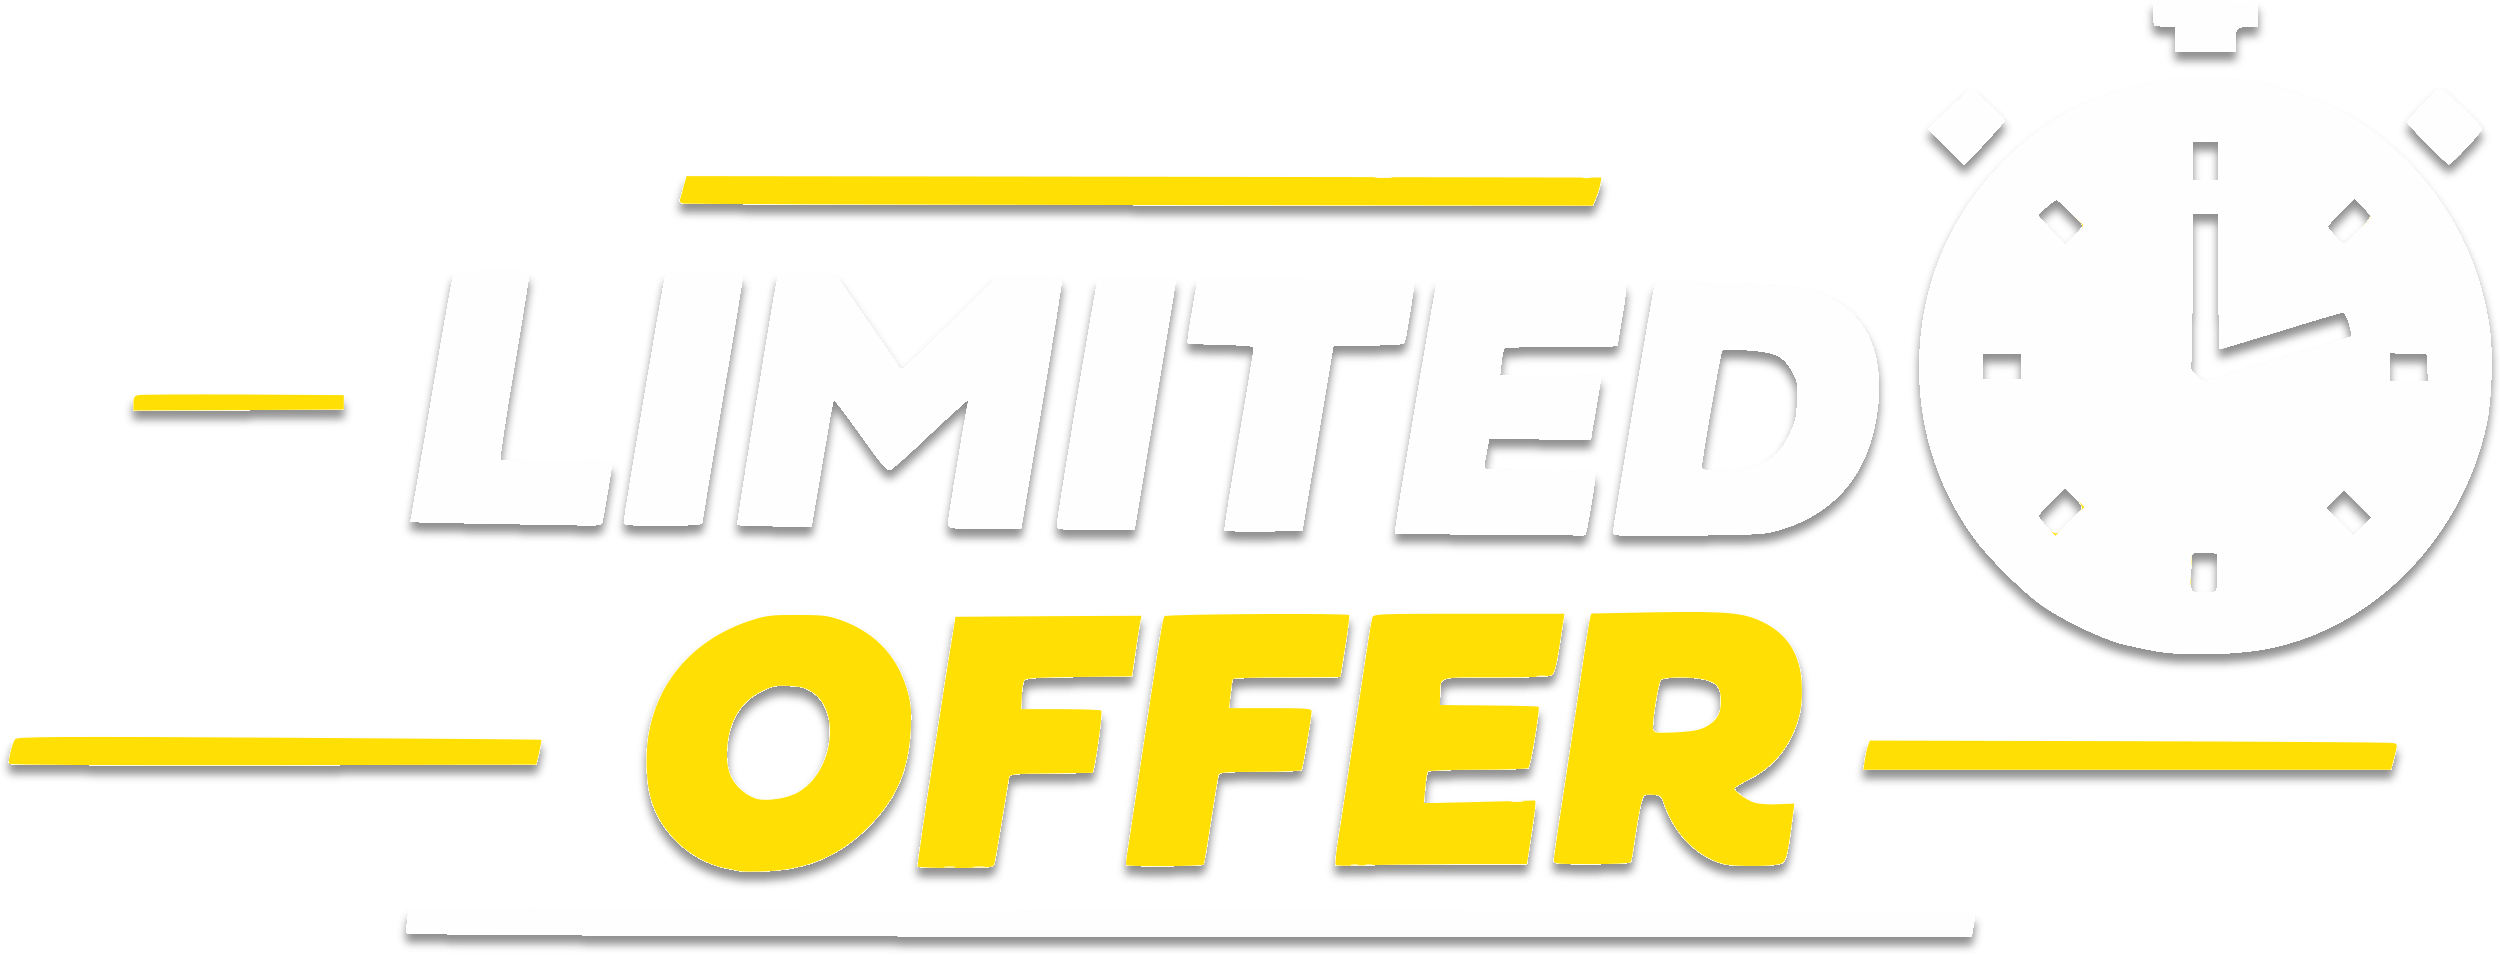
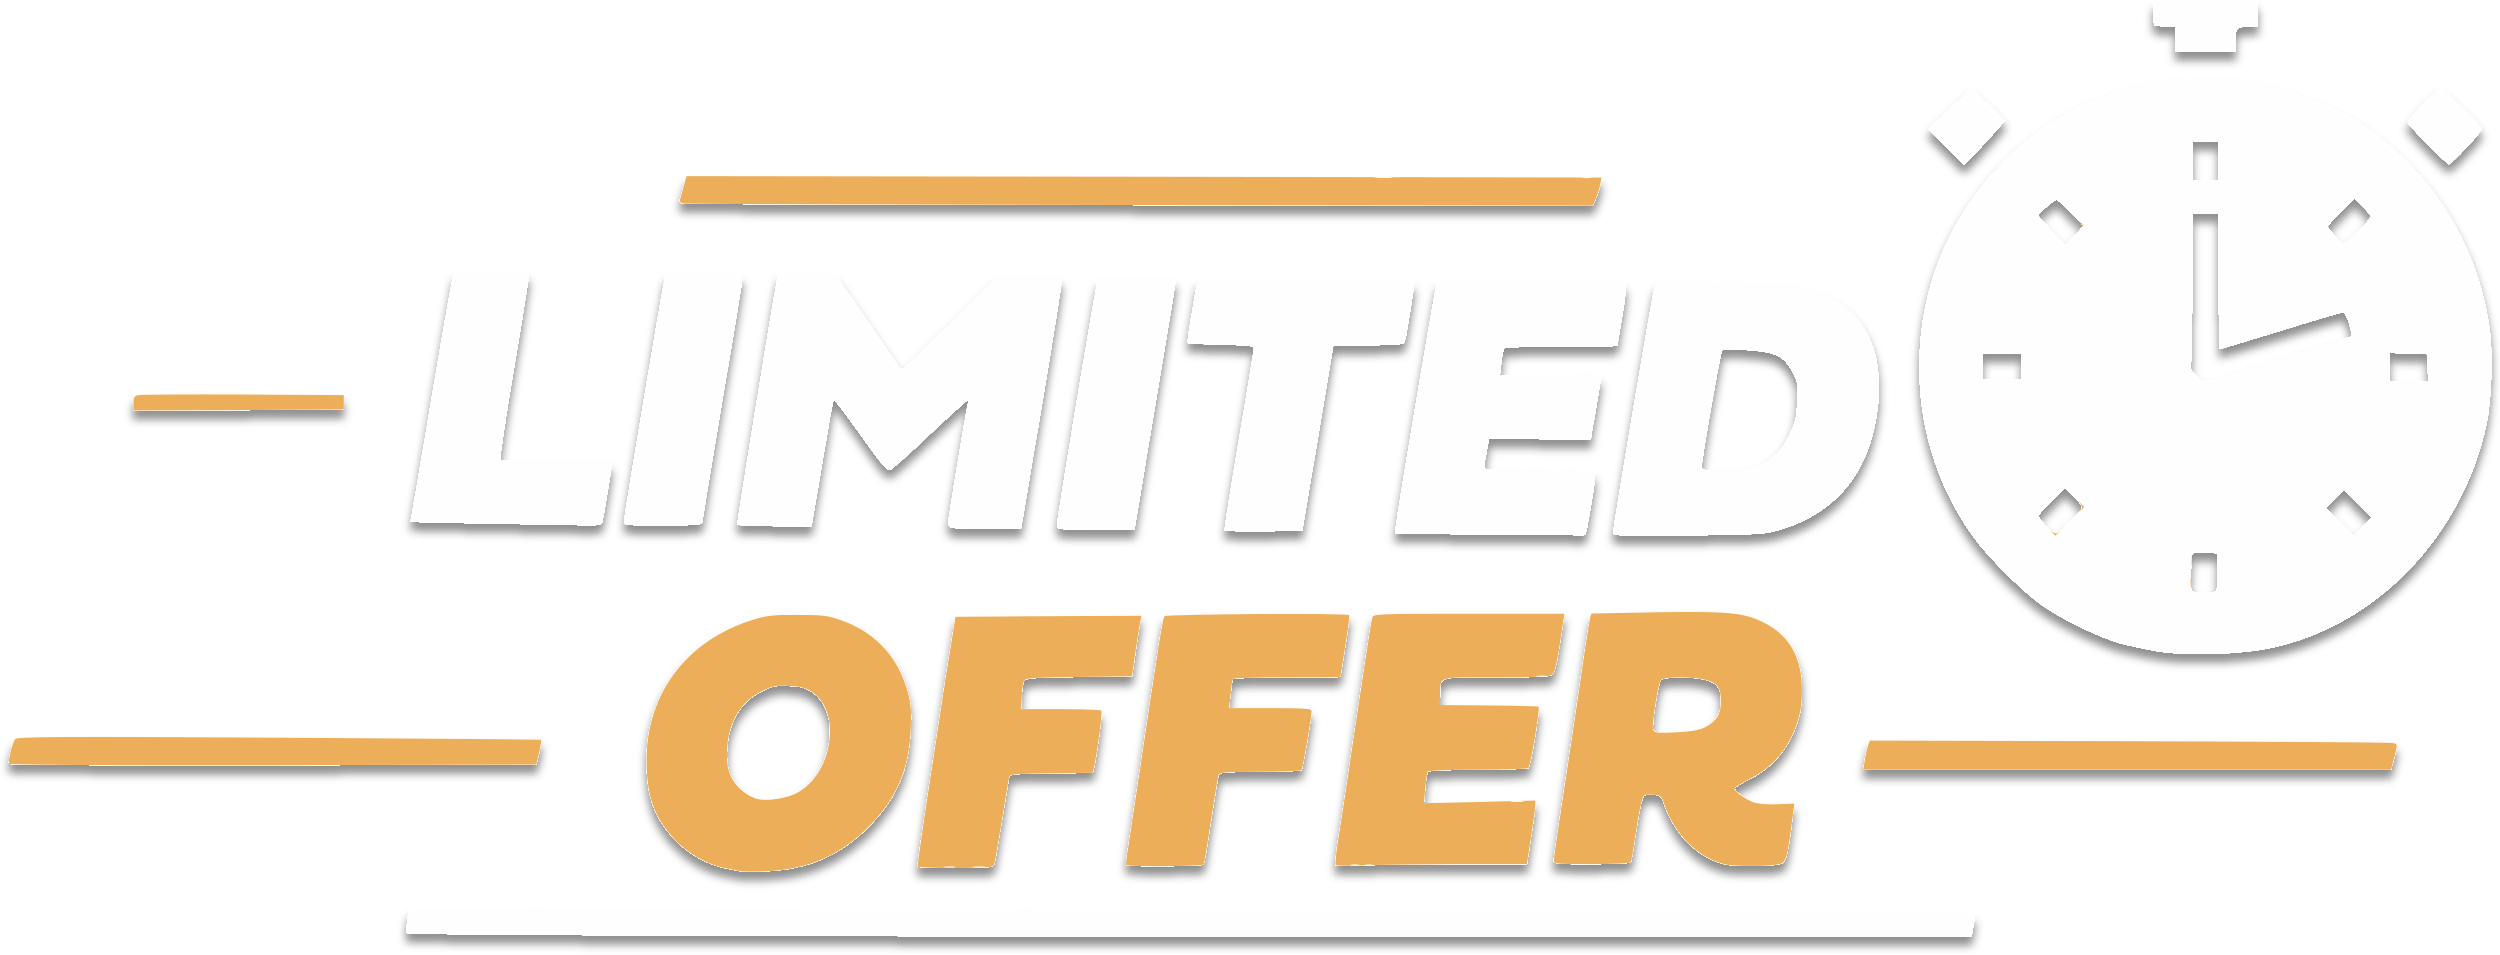
<svg xmlns="http://www.w3.org/2000/svg" width="1218" height="465" viewBox="0 0 1218 465" fill="none">
  <g filter="url(#filter0_dd_145_203)">
-     <path d="M360.5 424.4C359.4 424.2 356 423.5 353 422.9C344.5 421.2 334.8 415.6 328.5 408.8C318.7 398.2 315 387.9 315 370.4C315 337.8 334.6 311.9 367 301.9C373.4 299.9 376.6 299.5 388.5 299.6C401.1 299.6 403.2 299.9 409.9 302.2C427 308.4 437.9 320.4 442.5 338C443.8 343 444.1 347 443.7 355.5C442.7 375.5 436.6 389.4 423 403C409 417 393.5 423.6 373 424.5C367.2 424.7 361.6 424.7 360.5 424.4ZM387.9 386.5C405.5 377.6 410.4 346.9 395.7 337.2C392.5 335.1 390.2 334.4 384.5 334.2C378.3 333.8 376.5 334.2 371.7 336.5C361.2 341.4 355.2 351 354.3 364.2C353.5 375.2 356.1 381.4 363.5 386.7C365.2 387.8 367.6 389 369 389.3C374 390.4 383 389 387.9 386.5Z" fill="#FFDF04" />
-     <path d="M447 422.1C447 420.9 451.6 389.2 453.5 377.5C454.3 372.6 455.8 362.2 457 354.5C459 340.9 462 321.9 464.4 307.5L465.5 300.5L510.8 300.2L556.1 300L555.4 303.6C555 305.6 554 312.3 553.1 318.4L551.5 329.5L525.9 329.8C506 330 500 330.3 499.1 331.4C498.5 332.1 497.9 335.6 497.8 339.1L497.5 345.5H516.7C527.2 345.5 536.1 345.8 536.5 346.2C537.2 346.8 534.9 364.7 533.2 373L532.4 376.5L512.2 376.8C492.2 377 492 377.1 491.5 379.3C491.3 380.5 489.7 390.1 488 400.5C486.3 411 484.7 420.2 484.4 421.1C484 422.6 481.7 422.8 465.5 422.9C455.3 422.9 447 422.6 447 422.1Z" fill="#FFDF04" />
-     <path d="M548.8 421.5C548.5 421.2 548.7 418.6 549.2 415.7C549.6 412.9 551.8 398.6 554 384C565 310.3 566.4 301.2 567.4 300.2C568.5 299.2 656.7 298.6 657.3 299.7C657.6 300.1 656.7 307 655.4 315C654.1 323 653 329.6 653 329.8C653 329.9 641.3 330 627.1 330C612.8 330 600.9 330.3 600.7 330.8C600.4 331.2 599.9 334.5 599.5 338.3L598.8 345H618.9C635.7 345 639 345.2 639 346.4C639 349.5 634.7 374.5 634.1 375.2C633.8 375.6 624.6 376 613.7 376C594.3 376.1 594 376.2 593.5 378.3C593.2 379.5 591.6 389.5 589.9 400.4C588.3 411.4 586.7 420.7 586.4 421.2C585.8 422.1 549.7 422.3 548.8 421.5Z" fill="#FFDF04" />
-     <path d="M650.7 421.4C650.5 420.9 650.8 416.7 651.5 412C652.3 407.3 654.5 392.7 656.5 379.5C658.4 366.3 660.7 351.2 661.5 346C662.3 340.8 664.1 328.9 665.5 319.5C666.9 310.2 668.3 301.7 668.6 300.8C669.1 299.1 672.2 299 715.7 299H762.2L761.6 302.8C758.8 322 757.7 327.6 756.2 328.8C755 329.7 747.9 330 728.8 330C699.7 330 701.9 329.3 701.6 338.3L701.5 343.5L725.4 343.7C738.5 343.8 749.4 344.1 749.6 344.3C750.4 345.1 745.7 373.5 744.6 374.2C744 374.6 732.8 375 719.8 375C706.8 375 695.9 375.4 695.6 375.9C695.3 376.4 694.7 380 694.4 384L693.7 391.3L720.8 390.7L748 390V392.2C748 393.4 747.3 398.9 746.4 404.5C745.6 410 744.7 416 744.4 417.8L743.9 421H710.2C691.7 421.1 670.8 421.3 663.9 421.6C656.9 422 651 421.8 650.7 421.4Z" fill="#FFDF04" />
-     <path d="M840.4 421.1C827.4 417.9 816 406.8 810.9 392.1C809.5 387.8 809.1 387.5 805.5 387.2C803.4 387 801.4 387.2 800.9 387.7C799.9 388.7 798.4 395.9 796.4 409.3C795.7 414.7 794.8 419.6 794.5 420.1C794.1 420.6 785.7 421 775.4 421C758.5 421 757 420.9 757 419.3C757 417.6 759.6 400.4 763.5 375C765.5 361.7 769.4 335.9 772 317.6C773.9 305.1 774.9 299.1 775.4 298.9C775.4 298.9 789.5 298.6 806.6 298.3C841.4 297.8 849 298.4 858.5 302.9C870.7 308.7 877.1 318.6 877.8 333C878.3 343.3 877 350.1 873 358.6C868.6 367.8 861.6 374.9 852.5 379.5C848.4 381.6 845 383.7 845 384.1C845 385.6 851.2 390 854.9 391.1C857 391.7 862.2 392.1 866.5 391.8L874.2 391.5L873.7 395.5C870.3 421.5 870.6 420.5 864.4 421.4C858.4 422.2 844.4 422 840.4 421.1ZM830.7 354.3C836.4 351.3 838.5 347.8 838.4 341.5C838.4 334.9 836.6 332.6 830.5 331.1C824.4 329.6 810.5 329.7 809.2 331.3C807.8 333 804.6 353.5 805.4 355.6C806 357.1 807.3 357.2 816.5 356.8C824.1 356.4 828 355.7 830.7 354.3Z" fill="#FFDF04" />
-     <path d="M908.5 370.3C908.9 367.8 909.6 364.6 910.1 363.2L911 360.8L1035.8 361.1C1104.4 361.3 1162.2 361.7 1164.3 361.9C1168.6 362.3 1168.4 361.6 1165.9 371.3L1164.9 375H1036.3H907.8L908.5 370.3Z" fill="#FFDF04" />
-     <path d="M4.5 372.1C3.8 370.9 5.9 362 7.4 360.1C8.3 358.9 27.7 358.8 136 359.4C206.1 359.8 263.6 360.3 263.7 360.4C263.9 360.6 263.4 363.3 262.7 366.6L261.3 372.5L133.2 372.8C52.9 372.9 4.9 372.7 4.5 372.1Z" fill="#FFDF04" />
-     <path d="M1064 283.5C1064 279.8 1066.4 278.5 1067.2 281.8C1067.8 284.5 1067 287 1065.4 287C1064.5 287 1064 285.9 1064 283.5Z" fill="#FFDF04" />
-     <path d="M1064 273.5C1064 270.7 1064.4 270 1066 270C1067.6 270 1067.9 270.6 1067.8 273.5C1067.7 276.2 1067.2 277 1065.8 277C1064.4 277 1064 276.2 1064 273.5Z" fill="#FFDF04" />
-     <path d="M998 261C998 258.3 998.2 258.1 999.9 259.2C1001.4 260.1 1002.2 260.1 1003.4 259.1C1004.8 257.9 1005 258.1 1005 260.9C1005 263.8 1004.8 264 1001.5 264C998.3 264 998 263.8 998 261Z" fill="#FFDF04" />
-     <path d="M1013.8 248.7C1014.7 247.7 1014.5 246.8 1013.4 245.2C1011.9 243.1 1012 243 1014.9 243C1017.8 243 1018 243.3 1018 246.5C1018 249.6 1017.7 250 1015.4 250C1013.3 250 1013 249.7 1013.8 248.7Z" fill="#FFDF04" />
-     <path d="M65 196.5C65 193.7 65.5 192.9 67.3 192.5C68.5 192.2 91.6 192.1 118.5 192.2L167.5 192.5V196V199.5L116.3 199.8L65 200V196.5Z" fill="#FFDF04" />
-     <path d="M1014.5 110.9C1014.9 110.3 1014.2 108.8 1012.9 107.4L1010.7 105H1014.3C1017.9 105 1018 105.1 1018 108.5C1018 111.4 1017.6 112 1015.9 112C1014.7 112 1014.2 111.6 1014.5 110.9Z" fill="#FFDF04" />
-     <path d="M1152.8 108.7C1154 107.4 1155 105.8 1155 105.2C1155 104.5 1155.7 104 1156.5 104C1157.5 104 1158 105.1 1158 107.5C1158 110.9 1157.9 111 1154.3 111H1150.7L1152.8 108.7Z" fill="#FFDF04" />
-     <path d="M333.2 99.2C331.5 98.9 331 98.3 331.3 97.2C331.6 96.3 332.4 93.3 333.1 90.6L334.5 85.8L557.3 86.1L780.2 86.5L779.7 89.6C779.4 91.2 778.5 94.3 777.6 96.4L776 100.2L555.8 99.9C434.6 99.7 334.4 99.4 333.2 99.2Z" fill="#FFDF04" />
+     <path d="M360.5 424.4C359.4 424.2 356 423.5 353 422.9C344.5 421.2 334.8 415.6 328.5 408.8C318.7 398.2 315 387.9 315 370.4C315 337.8 334.6 311.9 367 301.9C373.4 299.9 376.6 299.5 388.5 299.6C401.1 299.6 403.2 299.9 409.9 302.2C427 308.4 437.9 320.4 442.5 338C443.8 343 444.1 347 443.7 355.5C442.7 375.5 436.6 389.4 423 403C409 417 393.5 423.6 373 424.5C367.2 424.7 361.6 424.7 360.5 424.4ZM387.9 386.5C405.5 377.6 410.4 346.9 395.7 337.2C392.5 335.1 390.2 334.4 384.5 334.2C378.3 333.8 376.5 334.2 371.7 336.5C361.2 341.4 355.2 351 354.3 364.2C353.5 375.2 356.1 381.4 363.5 386.7C365.2 387.8 367.6 389 369 389.3C374 390.4 383 389 387.9 386.5Z" fill="#EDAE5A" />
+     <path d="M447 422.1C447 420.9 451.6 389.2 453.5 377.5C454.3 372.6 455.8 362.2 457 354.5C459 340.9 462 321.9 464.4 307.5L465.5 300.5L510.8 300.2L556.1 300L555.4 303.6C555 305.6 554 312.3 553.1 318.4L551.5 329.5L525.9 329.8C506 330 500 330.3 499.1 331.4C498.5 332.1 497.9 335.6 497.8 339.1L497.5 345.5H516.7C527.2 345.5 536.1 345.8 536.5 346.2C537.2 346.8 534.9 364.7 533.2 373L532.4 376.5L512.2 376.8C492.2 377 492 377.1 491.5 379.3C491.3 380.5 489.7 390.1 488 400.5C486.3 411 484.7 420.2 484.4 421.1C484 422.6 481.7 422.8 465.5 422.9C455.3 422.9 447 422.6 447 422.1Z" fill="#EDAE5A" />
+     <path d="M548.8 421.5C548.5 421.2 548.7 418.6 549.2 415.7C549.6 412.9 551.8 398.6 554 384C565 310.3 566.4 301.2 567.4 300.2C568.5 299.2 656.7 298.6 657.3 299.7C657.6 300.1 656.7 307 655.4 315C654.1 323 653 329.6 653 329.8C653 329.9 641.3 330 627.1 330C612.8 330 600.9 330.3 600.7 330.8C600.4 331.2 599.9 334.5 599.5 338.3L598.8 345H618.9C635.7 345 639 345.2 639 346.4C639 349.5 634.7 374.5 634.1 375.2C633.8 375.6 624.6 376 613.7 376C594.3 376.1 594 376.2 593.5 378.3C593.2 379.5 591.6 389.5 589.9 400.4C588.3 411.4 586.7 420.7 586.4 421.2C585.8 422.1 549.7 422.3 548.8 421.5Z" fill="#EDAE5A" />
+     <path d="M650.7 421.4C650.5 420.9 650.8 416.7 651.5 412C652.3 407.3 654.5 392.7 656.5 379.5C658.4 366.3 660.7 351.2 661.5 346C662.3 340.8 664.1 328.9 665.5 319.5C666.9 310.2 668.3 301.7 668.6 300.8C669.1 299.1 672.2 299 715.7 299H762.2L761.6 302.8C758.8 322 757.7 327.6 756.2 328.8C755 329.7 747.9 330 728.8 330C699.7 330 701.9 329.3 701.6 338.3L701.5 343.5L725.4 343.7C738.5 343.8 749.4 344.1 749.6 344.3C750.4 345.1 745.7 373.5 744.6 374.2C744 374.6 732.8 375 719.8 375C706.8 375 695.9 375.4 695.6 375.9C695.3 376.4 694.7 380 694.4 384L693.7 391.3L720.8 390.7L748 390V392.2C748 393.4 747.3 398.9 746.4 404.5C745.6 410 744.7 416 744.4 417.8L743.9 421H710.2C691.7 421.1 670.8 421.3 663.9 421.6C656.9 422 651 421.8 650.7 421.4Z" fill="#EDAE5A" />
+     <path d="M840.4 421.1C827.4 417.9 816 406.8 810.9 392.1C809.5 387.8 809.1 387.5 805.5 387.2C803.4 387 801.4 387.2 800.9 387.7C799.9 388.7 798.4 395.9 796.4 409.3C795.7 414.7 794.8 419.6 794.5 420.1C794.1 420.6 785.7 421 775.4 421C758.5 421 757 420.9 757 419.3C757 417.6 759.6 400.4 763.5 375C765.5 361.7 769.4 335.9 772 317.6C773.9 305.1 774.9 299.1 775.4 298.9C775.4 298.9 789.5 298.6 806.6 298.3C841.4 297.8 849 298.4 858.5 302.9C870.7 308.7 877.1 318.6 877.8 333C878.3 343.3 877 350.1 873 358.6C868.6 367.8 861.6 374.9 852.5 379.5C848.4 381.6 845 383.7 845 384.1C845 385.6 851.2 390 854.9 391.1C857 391.7 862.2 392.1 866.5 391.8L874.2 391.5L873.7 395.5C870.3 421.5 870.6 420.5 864.4 421.4C858.4 422.2 844.4 422 840.4 421.1ZM830.7 354.3C836.4 351.3 838.5 347.8 838.4 341.5C838.4 334.9 836.6 332.6 830.5 331.1C824.4 329.6 810.5 329.7 809.2 331.3C807.8 333 804.6 353.5 805.4 355.6C806 357.1 807.3 357.2 816.5 356.8C824.1 356.4 828 355.7 830.7 354.3Z" fill="#EDAE5A" />
+     <path d="M908.5 370.3C908.9 367.8 909.6 364.6 910.1 363.2L911 360.8L1035.8 361.1C1104.4 361.3 1162.2 361.7 1164.3 361.9C1168.6 362.3 1168.4 361.6 1165.9 371.3L1164.9 375H1036.3H907.8L908.5 370.3Z" fill="#EDAE5A" />
+     <path d="M4.5 372.1C3.8 370.9 5.9 362 7.4 360.1C8.3 358.9 27.7 358.8 136 359.4C206.1 359.8 263.6 360.3 263.7 360.4C263.9 360.6 263.4 363.3 262.7 366.6L261.3 372.5L133.2 372.8C52.9 372.9 4.9 372.7 4.5 372.1Z" fill="#EDAE5A" />
+     <path d="M1064 283.5C1064 279.8 1066.4 278.5 1067.2 281.8C1067.8 284.5 1067 287 1065.4 287C1064.5 287 1064 285.9 1064 283.5Z" fill="#EDAE5A" />
+     <path d="M1064 273.5C1064 270.7 1064.4 270 1066 270C1067.6 270 1067.9 270.6 1067.8 273.5C1067.7 276.2 1067.2 277 1065.8 277C1064.4 277 1064 276.2 1064 273.5Z" fill="#EDAE5A" />
+     <path d="M998 261C998 258.3 998.2 258.1 999.9 259.2C1001.4 260.1 1002.2 260.1 1003.4 259.1C1004.8 257.9 1005 258.1 1005 260.9C1005 263.8 1004.8 264 1001.5 264C998.3 264 998 263.8 998 261Z" fill="#EDAE5A" />
+     <path d="M1013.8 248.7C1014.7 247.7 1014.5 246.8 1013.4 245.2C1011.9 243.1 1012 243 1014.9 243C1017.8 243 1018 243.3 1018 246.5C1018 249.6 1017.7 250 1015.4 250C1013.3 250 1013 249.7 1013.8 248.7Z" fill="#EDAE5A" />
+     <path d="M65 196.5C65 193.7 65.5 192.9 67.3 192.5C68.5 192.2 91.6 192.1 118.5 192.2L167.5 192.5V196V199.5L116.3 199.8L65 200V196.5Z" fill="#EDAE5A" />
+     <path d="M1014.5 110.9C1014.9 110.3 1014.2 108.8 1012.9 107.4L1010.7 105H1014.3C1017.9 105 1018 105.1 1018 108.5C1018 111.4 1017.6 112 1015.9 112C1014.7 112 1014.2 111.6 1014.5 110.9Z" fill="#EDAE5A" />
+     <path d="M1152.8 108.7C1154 107.4 1155 105.8 1155 105.2C1155 104.5 1155.7 104 1156.5 104C1157.5 104 1158 105.1 1158 107.5C1158 110.9 1157.9 111 1154.3 111H1150.7L1152.8 108.7Z" fill="#EDAE5A" />
+     <path d="M333.2 99.2C331.5 98.9 331 98.3 331.3 97.2C331.6 96.3 332.4 93.3 333.1 90.6L334.5 85.8L557.3 86.1L780.2 86.5L779.7 89.6C779.4 91.2 778.5 94.3 777.6 96.4L776 100.2L555.8 99.9C434.6 99.7 334.4 99.4 333.2 99.2Z" fill="#EDAE5A" />
    <path d="M417.7 456C272.3 455.7 198 455.2 197.9 454.5C197.9 454 198.1 451.3 198.5 448.6L199.1 443.7L580.3 444.5C790 444.9 961.7 445.4 961.9 445.6C962.1 445.8 961.9 448.3 961.4 451.2L960.5 456.5H799C710.2 456.5 538.6 456.3 417.7 456Z" fill="#FEFEFE" />
    <path d="M460.3 422.3C461.8 422.1 464 422.1 465.3 422.3C466.5 422.5 465.3 422.7 462.5 422.7C459.8 422.7 458.7 422.5 460.3 422.3Z" fill="#FEFEFE" />
    <path d="M474.3 422.3C475.8 422.1 478.2 422.1 479.8 422.3C481.3 422.5 480 422.7 477 422.7C474 422.7 472.7 422.5 474.3 422.3Z" fill="#FEFEFE" />
    <path d="M658.3 421.3C659.2 421.1 660.8 421.1 661.8 421.3C662.7 421.6 661.9 421.8 660 421.8C658.1 421.8 657.3 421.6 658.3 421.3Z" fill="#FEFEFE" />
    <path d="M665.3 421.3C666.2 421.1 667.8 421.1 668.8 421.3C669.7 421.6 668.9 421.8 667 421.8C665.1 421.8 664.3 421.6 665.3 421.3Z" fill="#FEFEFE" />
    <path d="M736.3 390.3C737.8 390.1 740.2 390.1 741.8 390.3C743.3 390.5 742 390.7 739 390.7C736 390.7 734.7 390.5 736.3 390.3Z" fill="#FEFEFE" />
    <path d="M748.8 329.3C750 329.1 752 329.1 753.3 329.3C754.5 329.5 753.5 329.7 751 329.7C748.5 329.7 747.5 329.5 748.8 329.3Z" fill="#FEFEFE" />
    <path d="M1052 317.4C1046.8 316.6 1038.5 314.8 1033.5 313.5C1022.3 310.4 1002.8 300.8 993.5 293.8C984.3 286.9 968.7 271.3 962.3 262.6C943.3 236.8 933.9 205.6 935.3 172.6C936.9 133.5 953.5 98.7 983.3 72.2C1001.6 56 1020.6 46.6 1047 41C1061.8 37.8 1086 37.7 1100.8 40.9C1114.5 43.8 1134.7 51 1143.4 56.1C1182 78.7 1207.6 117.7 1213.1 162C1214.5 173.6 1213.7 195.7 1211.5 206C1199.9 261 1157.6 304.9 1106 315.7C1091 318.8 1066 319.6 1052 317.4ZM1080.1 287.9C1080.1 287.4 1080.2 283.1 1080.2 278.3L1080.3 269.5L1074.1 269.2C1069.6 269 1068 269.3 1067.9 270.2C1067.9 270.9 1067.6 274.4 1067.4 277.9C1067.1 281.4 1067.1 285.3 1067.4 286.6C1068 288.8 1068.5 288.9 1074 288.9C1077.3 288.8 1080 288.4 1080.1 287.9ZM1010.7 242.3L1006 237.5L999.5 244C995.9 247.5 993 250.9 993 251.4C993 252 994.9 254.4 997.2 256.7L1001.4 261L1008.5 254L1015.5 247L1010.7 242.3ZM1148.8 245.3L1142 238.6L1137.5 243L1133 247.4L1139.7 254.2L1146.5 261L1151 256.5L1155.5 252L1148.8 245.3ZM1111.5 175C1129.7 169.4 1144.9 164.4 1145.4 164C1146.5 162.9 1143.2 152 1141.7 152C1141 152 1127.4 156 1111.4 161C1095.3 165.9 1081.9 170 1081.6 170C1081.3 170 1081 155.2 1081 137V104H1074.5H1068V138.9C1068 158.1 1067.7 175.1 1067.4 176.8C1066.9 179.4 1067.3 180.4 1069.9 183.1C1072.3 185.5 1073.7 186.1 1075.8 185.7C1077.3 185.5 1093.4 180.6 1111.5 175ZM1182.8 179.3L1182.5 172.5L1173.3 172.2L1164 171.9V179V186H1173.5H1183.1L1182.8 179.3ZM985 178.5V172H975.5H966V178.5V185H975.5H985V178.5ZM1015 109.9C1015 109.1 1003.3 97.7 1002.1 97.2C1001.2 96.9 993 103.9 993 105C993 105.5 996 108.8 999.7 112.5L1006.3 119.1L1010.7 114.9C1013 112.5 1015 110.3 1015 109.9ZM1148.8 112.8C1152.2 109.5 1155 106.2 1155 105.5C1155 104.9 1153.2 102.6 1151 100.5L1147 96.6L1140.5 103C1136.9 106.5 1134 109.9 1134 110.4C1134 111.5 1141 119 1142 119C1142.4 119 1145.5 116.2 1148.8 112.8ZM1081 78.5V69H1074.5H1068V78.5V88H1074.5H1081V78.5Z" fill="#FEFEFE" />
    <path d="M724.3 260.3L680 260V257.2C680.1 253.8 699.5 138.1 700.2 137.5C700.5 137.2 721.2 137.3 746.4 137.6L792 138.3V141.4C792 143.1 791.1 149.6 790 155.9C788.9 162.1 788 167.7 788 168.2C788 168.8 777.5 169 761 168.9C744.9 168.8 733.5 169.1 733 169.6C732.4 170.2 731.7 173.4 731.4 176.8L730.7 183H755.4C768.9 183 780 183.3 780 183.8C780 184.2 778.9 191 777.5 199C776.1 207 775 213.7 775 213.9C775 214.1 763.9 214.1 750.3 213.9L725.5 213.5L724.1 220.7C723.3 224.7 722.8 228.2 723.1 228.4C723.4 228.7 735.6 229.2 750.3 229.6L777 230.3V232.8C777 235.8 773.1 259 772.4 260.2C772.1 260.6 771.1 260.9 770.2 260.8C769.3 260.6 748.6 260.4 724.3 260.3Z" fill="#FEFEFE" />
    <path d="M786 259.5C786 256.6 805.2 142.6 806.1 140.2L807 137.9L838.7 138.6C873.4 139.3 880.4 140.1 890.6 144.9C908.9 153.5 917.3 171.2 915 196.4C911.9 228.6 895.7 249.5 867 258.1C859.9 260.2 857.3 260.4 822.8 260.8C789.4 261.1 786 261 786 259.5ZM856.7 227C864.2 223.7 867.8 220.2 871.6 212.4C874.8 206 875.3 203.9 875.7 195.8C876.2 187 876 186.2 873.3 181.1C869.2 173.3 865.3 171.5 851 170.5C844.8 170.1 839.4 170.2 838.9 170.7C838.2 171.4 829 223.7 829 227.3C829 229.4 832.6 229.9 843.5 229.4C849.2 229.1 854 228.2 856.7 227Z" fill="#FEFEFE" />
    <path d="M596.7 258.3C596.5 257.8 599.6 238.2 603.6 214.5C607.6 190.9 610.9 170.8 610.9 169.9C611 168.4 609.1 168.2 595.1 167.9C586.3 167.7 579 167.3 578.7 167C578.5 166.7 579.4 159.8 580.9 151.5L583.5 136.5L636 136.9C664.9 137.1 688.7 137.4 688.9 137.6C689.3 138 685.4 162.6 684.4 166.2C683.9 167.8 682 168 666.7 168.2L649.5 168.5L642 213.5L634.4 258.5L615.8 258.8C605.5 258.9 597 258.7 596.7 258.3Z" fill="#FEFEFE" />
    <path d="M465.8 257.3C462.8 257 462 256.5 462 254.9C462 252.7 470.8 199.6 471.6 196.8C471.9 195.8 471.8 195 471.3 195C470.9 195 462.4 202.7 452.5 212C442.7 221.4 434.1 229 433.5 229C431.8 229 429.5 226.1 417.5 209.3C411.5 200.9 406.4 194.3 406.1 194.6C405.8 194.8 403.3 208.9 400.5 225.8L395.3 256.5L377.6 256.3C367.8 256.2 359.6 255.9 359.3 255.6C358.9 255.3 376.3 148.1 378.6 136.7L379.2 133.9L393.3 134.2L407.5 134.5L422.3 156C430.5 167.8 437.5 178.1 437.9 178.9C438.5 179.8 439.2 180 440.3 179.4C441.2 178.9 451.9 168.7 464 156.7L486.1 135H501.5C510 135 517.1 135.3 517.3 135.8C517.6 136.2 513.2 163.7 507.6 197L497.4 257.5L483.5 257.6C475.8 257.6 467.8 257.5 465.8 257.3Z" fill="#FEFEFE" />
    <path d="M515 256.1C515 252.8 532.4 147.9 534.5 138.3C535 136 535.2 136 554 136H572.9L572.3 139.8C572 141.8 570.1 153.6 568 166C565.9 178.4 561.6 204.1 558.4 223.3L552.7 258H533.8C515.9 258 515 257.9 515 256.1Z" fill="#FEFEFE" />
    <path d="M235.5 255C216.3 254.7 200.3 254.3 200.1 254.2C199.9 254.1 200 253.4 200.3 252.8C200.5 252.1 205.1 225.2 210.5 193C215.9 160.8 220.6 134.1 221.1 133.6C221.8 132.9 257 132.6 257.7 133.4C257.9 133.6 254.7 153.8 250.5 178.5C246.4 203.1 243.3 223.6 243.6 224.1C243.9 224.6 256.1 225 271.1 225C294.7 225 298 225.2 298 226.5C298 228 294.5 249 293.5 253.8C293 255.9 292.6 256 281.7 255.8C275.6 255.7 254.8 255.3 235.5 255Z" fill="#FEFEFE" />
    <path d="M304 254.5C304 252.1 323 138.7 323.9 136L324.7 133.5L343.1 133.9C353.2 134.1 361.6 134.3 361.8 134.5C362 134.6 357.6 161.6 352 194.3C346.5 227.1 342 254.4 342 254.9C342 255.6 335.6 256 323 256C307 256 304 255.8 304 254.5Z" fill="#FEFEFE" />
    <path d="M670.3 86.3C672.3 86.1 675.7 86.1 677.8 86.3C679.8 86.5 678.1 86.7 674 86.7C669.9 86.7 668.2 86.5 670.3 86.3Z" fill="#FEFEFE" />
    <path d="M771.3 86.3C772.2 86.1 773.8 86.1 774.8 86.3C775.7 86.6 774.9 86.8 773 86.8C771.1 86.8 770.3 86.6 771.3 86.3Z" fill="#FEFEFE" />
    <path d="M948 71.4L939.5 62.8L949.9 53L960.4 43.1L968.4 50.4C972.9 54.5 976.5 58.2 976.5 58.8C976.5 59.7 957.7 80 956.8 80C956.6 80 952.6 76.1 948 71.4Z" fill="#FEFEFE" />
    <path d="M1182.7 70.2C1177.4 64.9 1173 60 1173 59.5C1173 58.9 1176.6 54.9 1180.9 50.6L1188.9 42.7L1198.9 51.9C1204.5 57 1209 62 1209 62.9C1209 64.3 1194.3 80 1193 80C1192.7 80 1188.1 75.6 1182.7 70.2Z" fill="#FEFEFE" />
    <path d="M1060 19.1V13.1L1054.8 12.8L1049.5 12.5L1049.2 6.9L1048.9 1.3L1053.7 0.8C1057.9 0.4 1067.7 0.4 1093.8 0.9L1100 1V7V13H1095.1C1089.5 13 1089 13.7 1089 20.6V25H1074.5H1060V19.1Z" fill="#FEFEFE" />
  </g>
  <defs>
    <filter id="filter0_dd_145_203" x="0.361" y="0.511" width="1217.44" height="463.989" filterUnits="userSpaceOnUse" color-interpolation-filters="sRGB">
      <feFlood flood-opacity="0" result="BackgroundImageFix" />
      <feColorMatrix in="SourceAlpha" type="matrix" values="0 0 0 0 0 0 0 0 0 0 0 0 0 0 0 0 0 0 127 0" result="hardAlpha" />
      <feOffset dy="4" />
      <feGaussianBlur stdDeviation="2" />
      <feComposite in2="hardAlpha" operator="out" />
      <feColorMatrix type="matrix" values="0 0 0 0 0 0 0 0 0 0 0 0 0 0 0 0 0 0 0.25 0" />
      <feBlend mode="normal" in2="BackgroundImageFix" result="effect1_dropShadow_145_203" />
      <feColorMatrix in="SourceAlpha" type="matrix" values="0 0 0 0 0 0 0 0 0 0 0 0 0 0 0 0 0 0 127 0" result="hardAlpha" />
      <feOffset dy="4" />
      <feGaussianBlur stdDeviation="2" />
      <feComposite in2="hardAlpha" operator="out" />
      <feColorMatrix type="matrix" values="0 0 0 0 0 0 0 0 0 0 0 0 0 0 0 0 0 0 0.25 0" />
      <feBlend mode="normal" in2="effect1_dropShadow_145_203" result="effect2_dropShadow_145_203" />
      <feBlend mode="normal" in="SourceGraphic" in2="effect2_dropShadow_145_203" result="shape" />
    </filter>
  </defs>
</svg>
